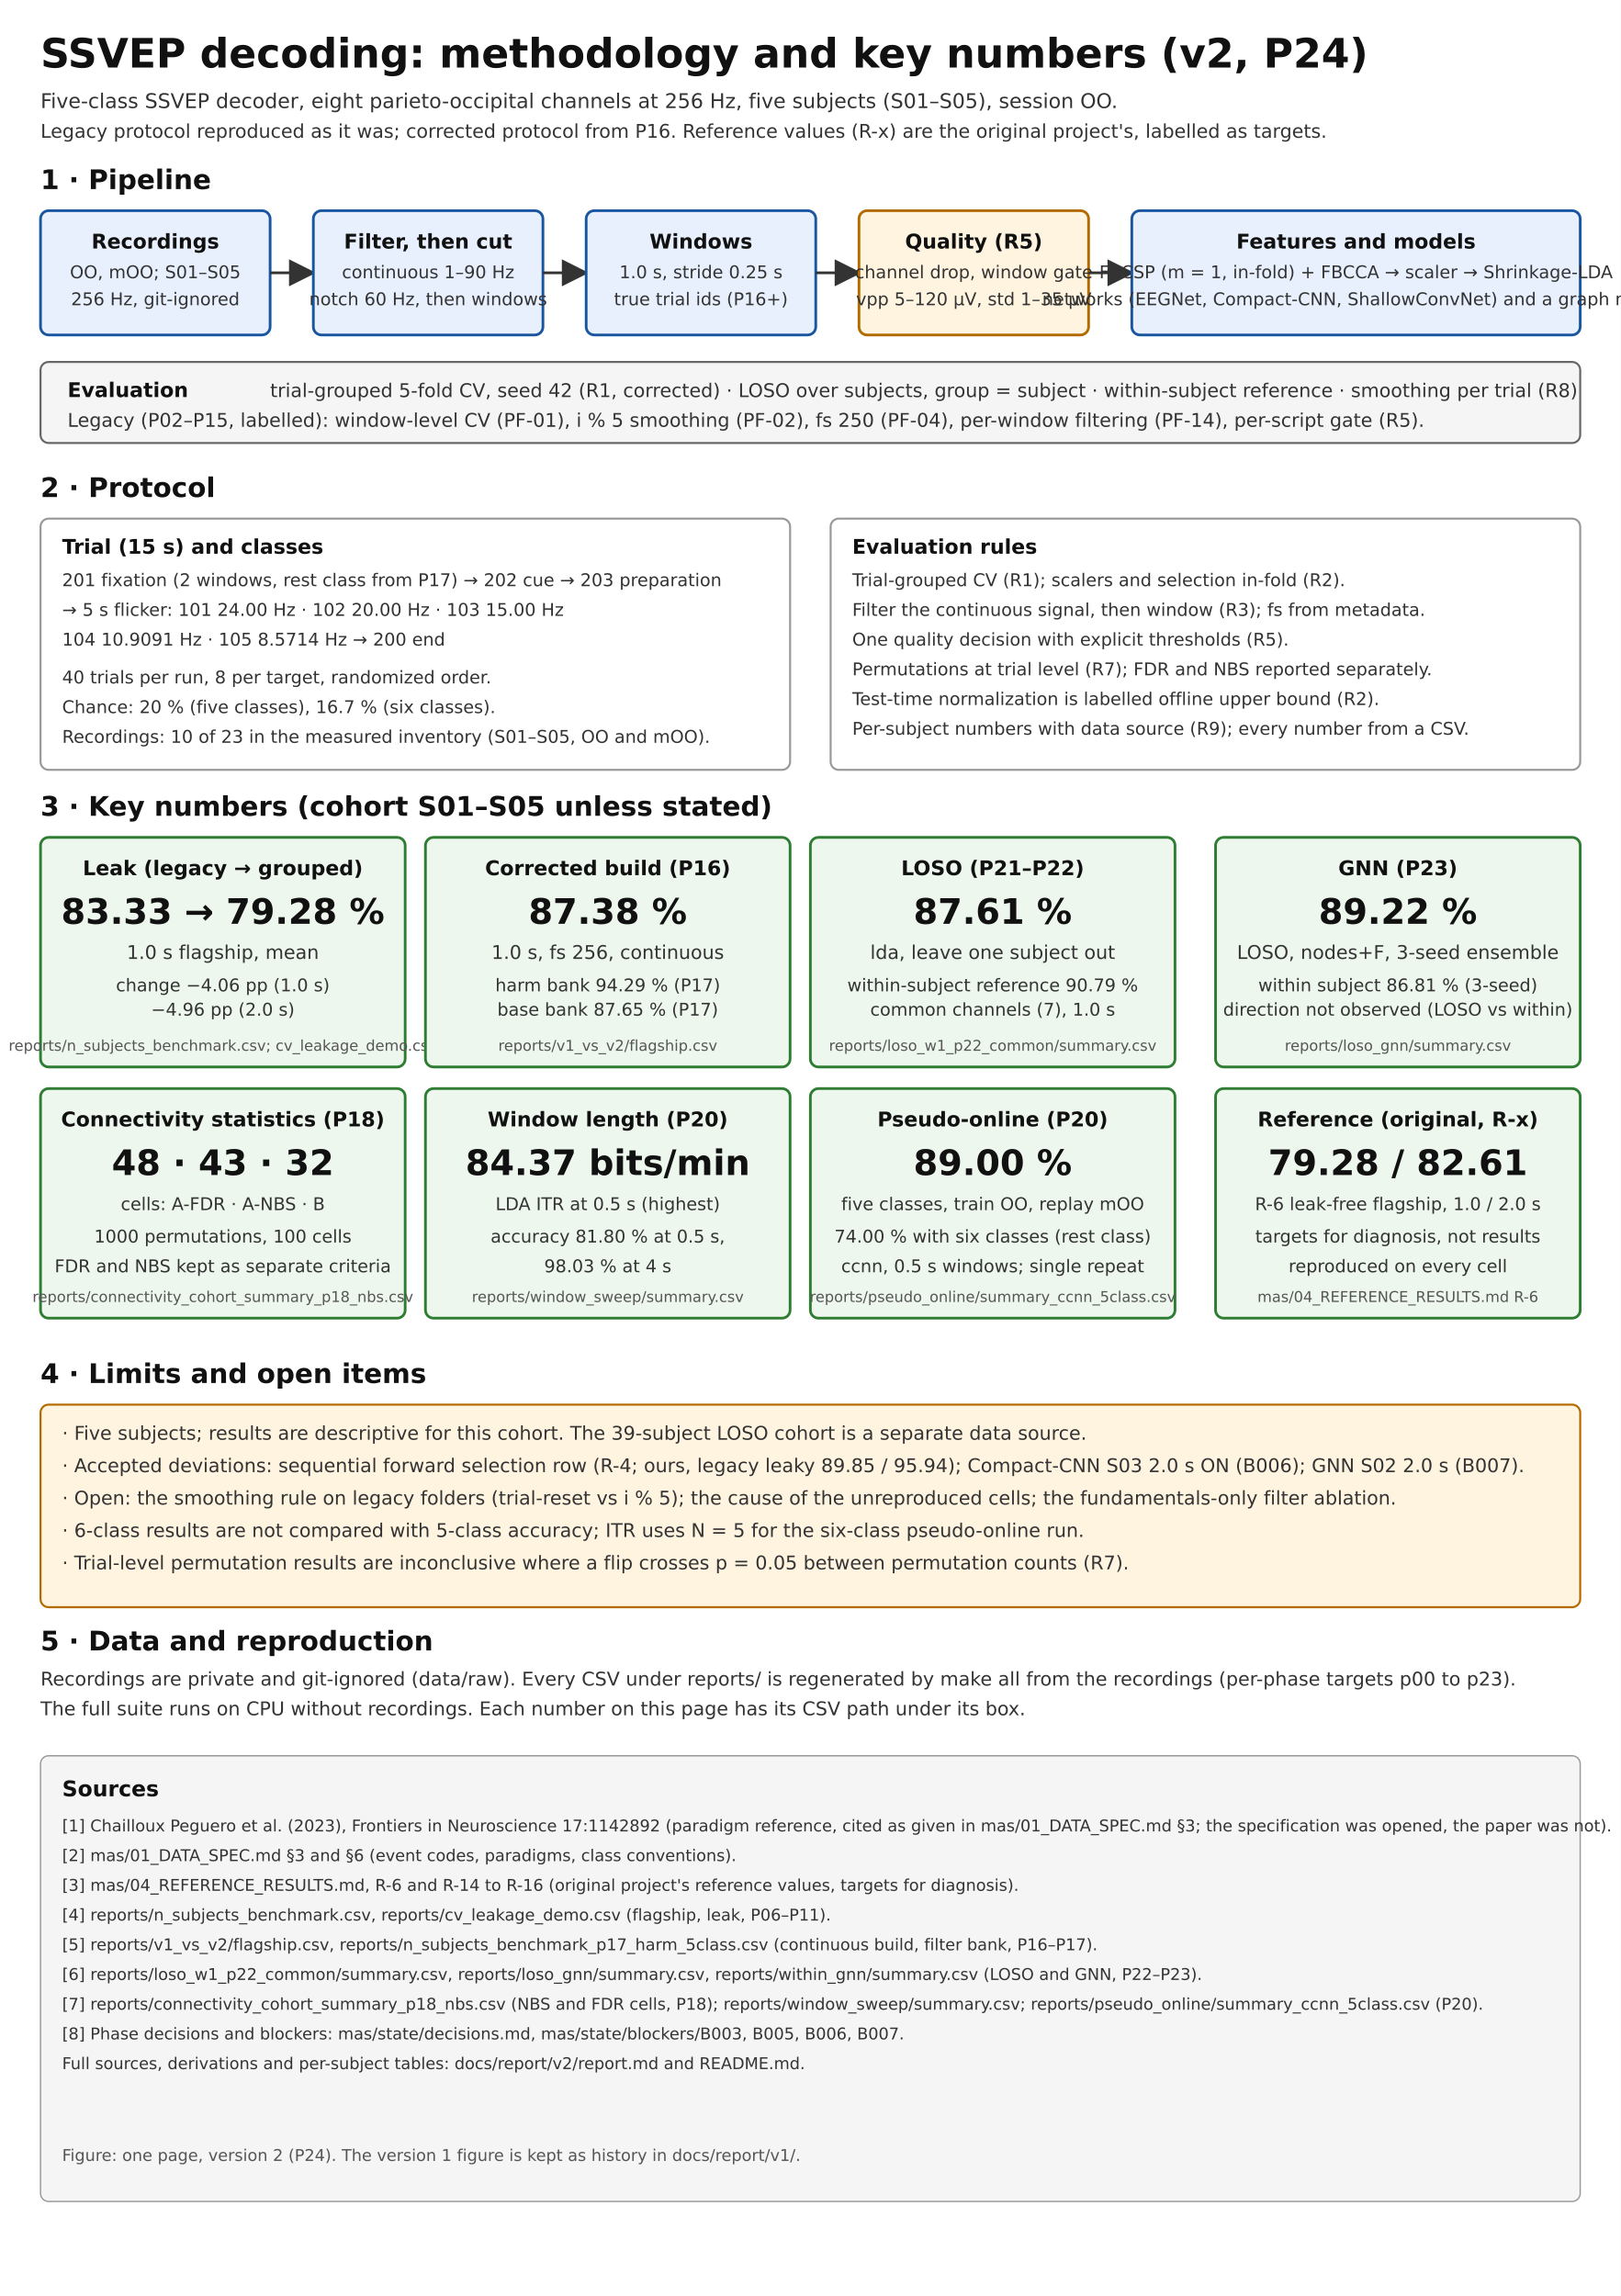
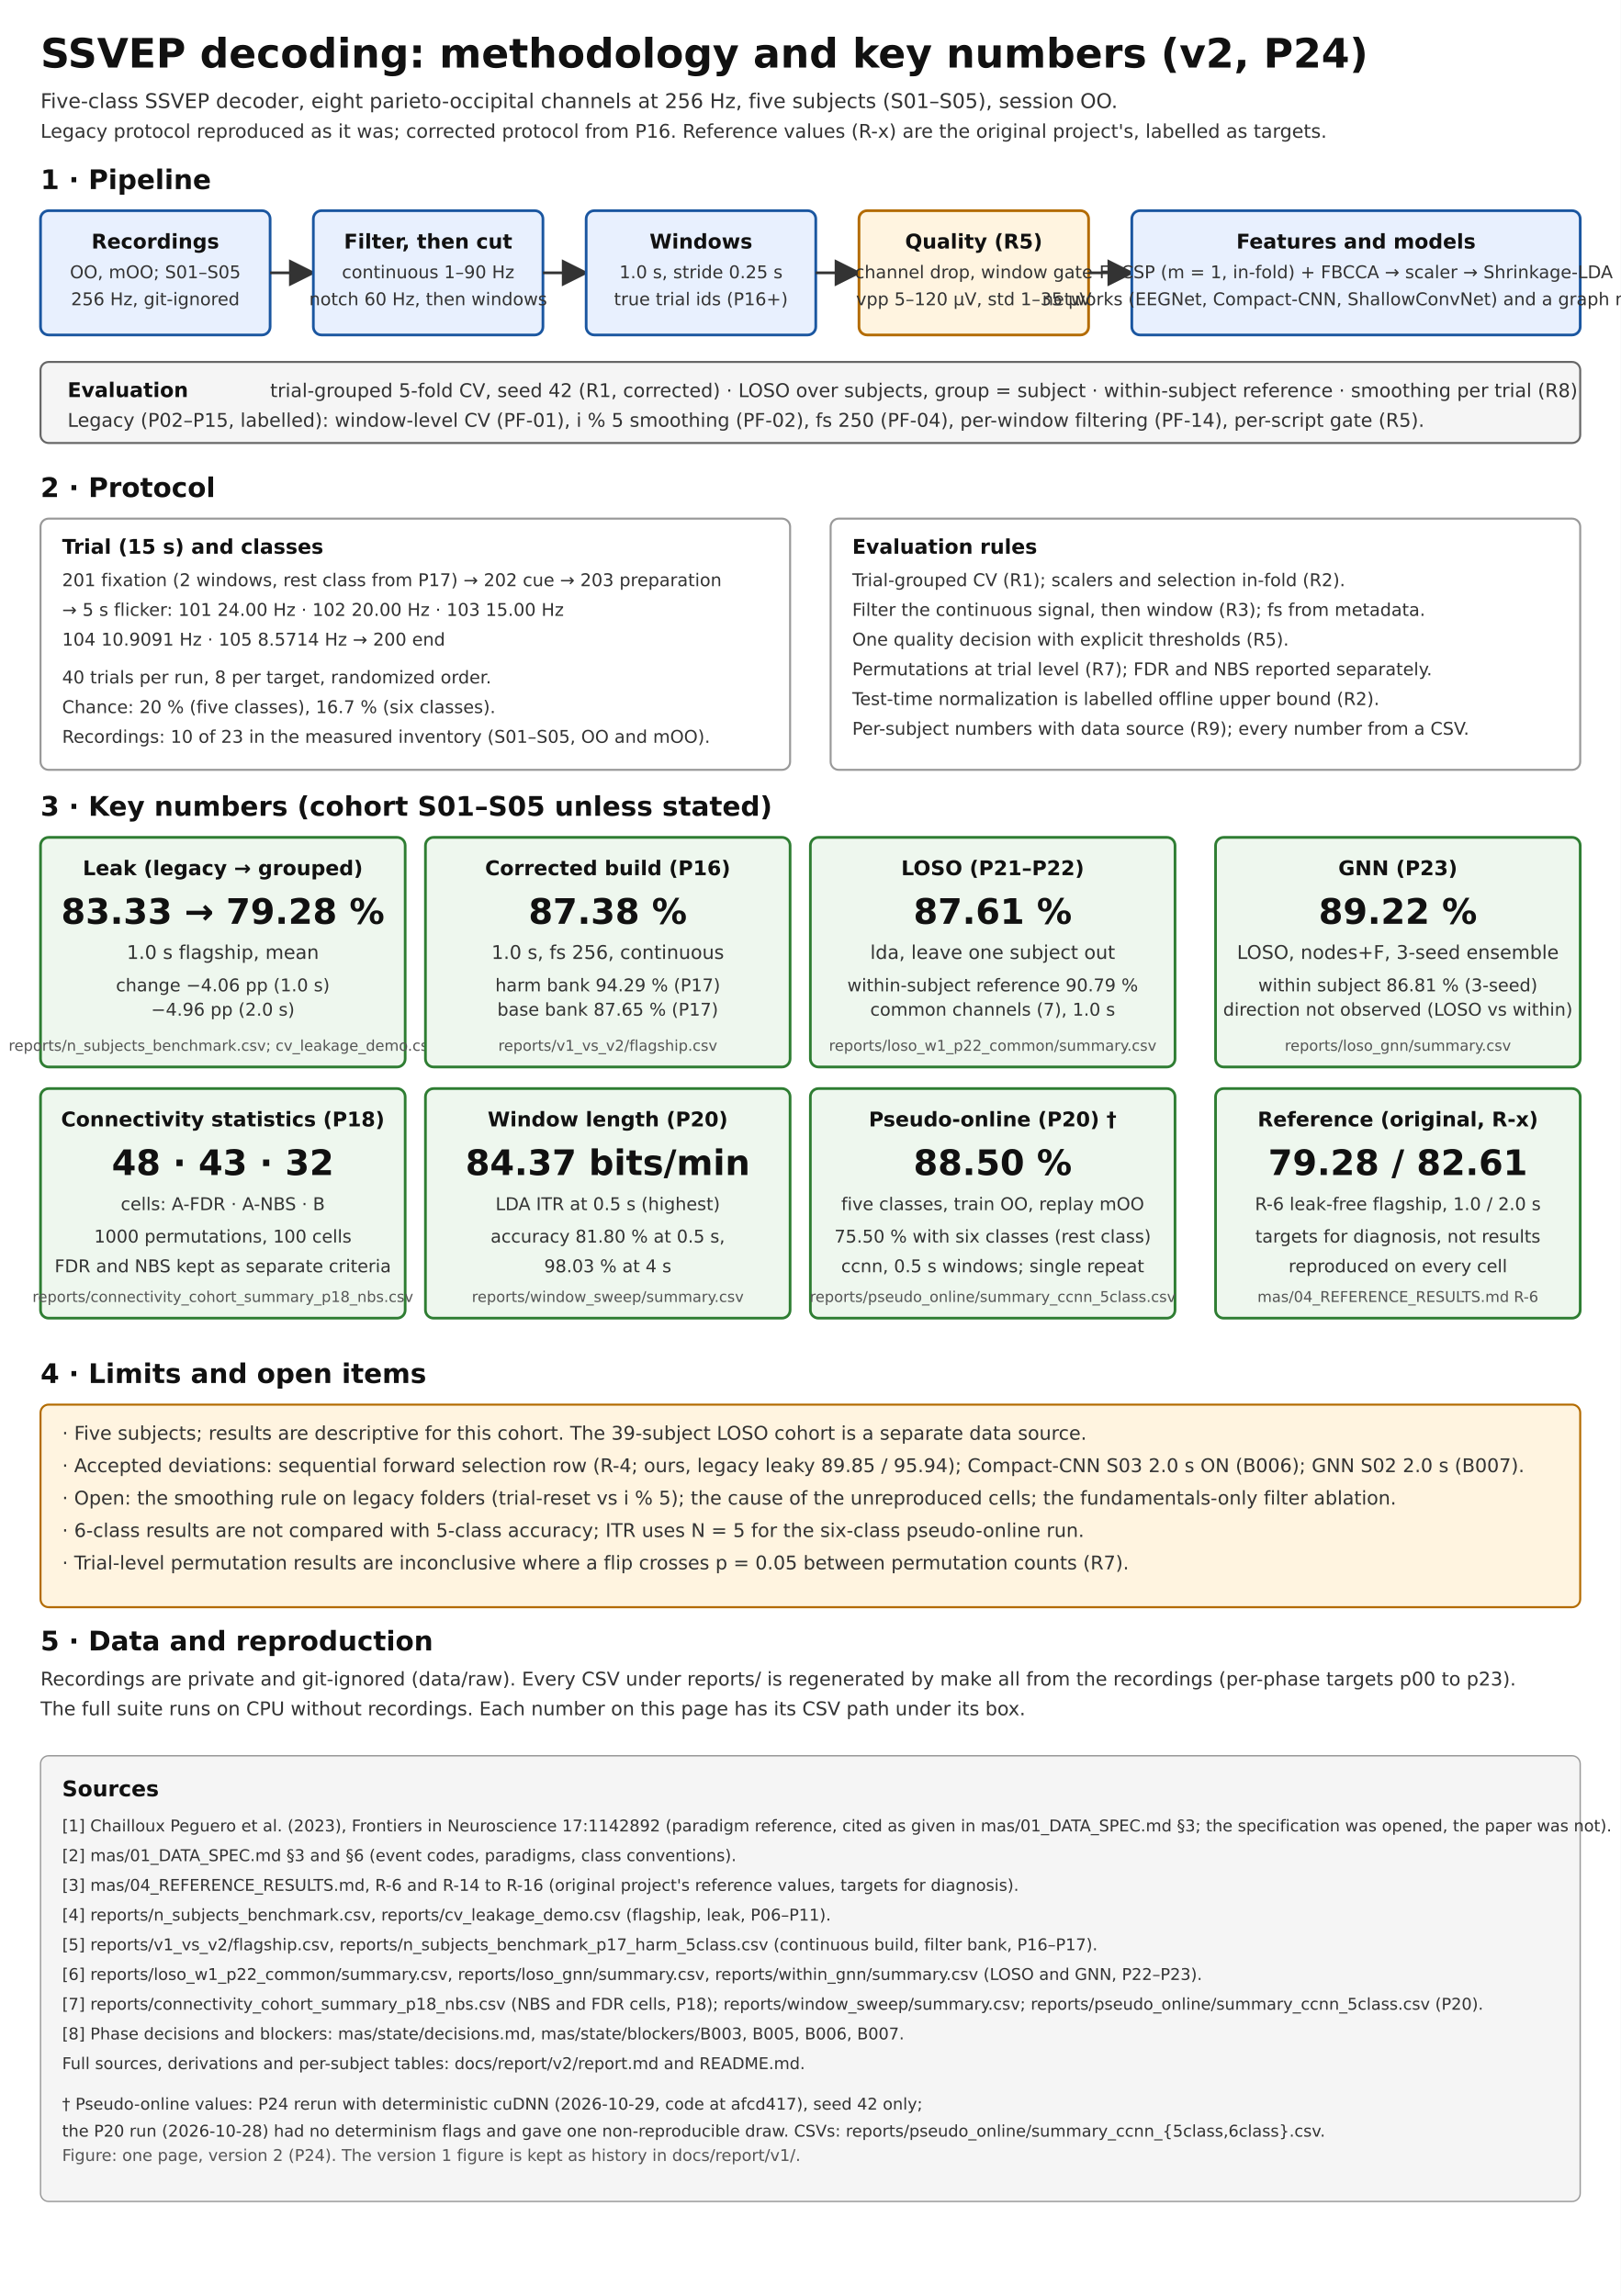
<svg xmlns="http://www.w3.org/2000/svg" width="1200" height="1700" viewBox="0 0 1200 1700" font-family="DejaVu Sans, Arial, Helvetica, sans-serif">
  <defs>
    <marker id="arr" markerWidth="10" markerHeight="10" refX="9" refY="5" orient="auto">
      <path d="M0,0 L10,5 L0,10 z" fill="#333333" />
    </marker>
  </defs>
  <rect x="0" y="0" width="1200" height="1700" fill="#ffffff" />
  <text x="30" y="50" font-size="30" font-weight="bold" fill="#111111">SSVEP decoding: methodology and key numbers (v2, P24)</text>
  <text x="30" y="80" font-size="15" fill="#333333">Five-class SSVEP decoder, eight parieto-occipital channels at 256 Hz, five subjects (S01–S05), session OO.</text>
  <text x="30" y="102" font-size="14" fill="#333333">Legacy protocol reproduced as it was; corrected protocol from P16. Reference values (R-x) are the original project's, labelled as targets.</text>
  <text x="30" y="140" font-size="20" font-weight="bold" fill="#111111">1 · Pipeline</text>
  <rect x="30" y="156" width="170" height="92" rx="6" fill="#e8f0fe" stroke="#1a56a0" stroke-width="2" />
  <text x="115" y="184" font-size="15" font-weight="bold" text-anchor="middle" fill="#111111">Recordings</text>
  <text x="115" y="206" font-size="13" text-anchor="middle" fill="#333333">OO, mOO; S01–S05</text>
  <text x="115" y="226" font-size="13" text-anchor="middle" fill="#333333">256 Hz, git-ignored</text>
  <line x1="200" y1="202" x2="232" y2="202" stroke="#333333" stroke-width="2" marker-end="url(#arr)" />
  <rect x="232" y="156" width="170" height="92" rx="6" fill="#e8f0fe" stroke="#1a56a0" stroke-width="2" />
  <text x="317" y="184" font-size="15" font-weight="bold" text-anchor="middle" fill="#111111">Filter, then cut</text>
  <text x="317" y="206" font-size="13" text-anchor="middle" fill="#333333">continuous 1–90 Hz</text>
  <text x="317" y="226" font-size="13" text-anchor="middle" fill="#333333">notch 60 Hz, then windows</text>
  <line x1="402" y1="202" x2="434" y2="202" stroke="#333333" stroke-width="2" marker-end="url(#arr)" />
  <rect x="434" y="156" width="170" height="92" rx="6" fill="#e8f0fe" stroke="#1a56a0" stroke-width="2" />
  <text x="519" y="184" font-size="15" font-weight="bold" text-anchor="middle" fill="#111111">Windows</text>
  <text x="519" y="206" font-size="13" text-anchor="middle" fill="#333333">1.0 s, stride 0.25 s</text>
  <text x="519" y="226" font-size="13" text-anchor="middle" fill="#333333">true trial ids (P16+)</text>
  <line x1="604" y1="202" x2="636" y2="202" stroke="#333333" stroke-width="2" marker-end="url(#arr)" />
  <rect x="636" y="156" width="170" height="92" rx="6" fill="#fff4e0" stroke="#b36b00" stroke-width="2" />
  <text x="721" y="184" font-size="15" font-weight="bold" text-anchor="middle" fill="#111111">Quality (R5)</text>
  <text x="721" y="206" font-size="13" text-anchor="middle" fill="#333333">channel drop, window gate</text>
  <text x="721" y="226" font-size="13" text-anchor="middle" fill="#333333">vpp 5–120 µV, std 1–35 µV</text>
  <line x1="806" y1="202" x2="838" y2="202" stroke="#333333" stroke-width="2" marker-end="url(#arr)" />
  <rect x="838" y="156" width="332" height="92" rx="6" fill="#e8f0fe" stroke="#1a56a0" stroke-width="2" />
  <text x="1004" y="184" font-size="15" font-weight="bold" text-anchor="middle" fill="#111111">Features and models</text>
  <text x="1004" y="206" font-size="13" text-anchor="middle" fill="#333333">FBCSP (m = 1, in-fold) + FBCCA → scaler → Shrinkage-LDA</text>
  <text x="1004" y="226" font-size="13" text-anchor="middle" fill="#333333">networks (EEGNet, Compact-CNN, ShallowConvNet) and a graph model</text>
  <rect x="30" y="268" width="1140" height="60" rx="6" fill="#f5f5f5" stroke="#666666" stroke-width="1.5" />
  <text x="50" y="294" font-size="15" font-weight="bold" fill="#111111">Evaluation</text>
  <text x="200" y="294" font-size="14" fill="#333333">trial-grouped 5-fold CV, seed 42 (R1, corrected) · LOSO over subjects, group = subject · within-subject reference · smoothing per trial (R8)</text>
  <text x="50" y="316" font-size="14" fill="#333333">Legacy (P02–P15, labelled): window-level CV (PF-01), i % 5 smoothing (PF-02), fs 250 (PF-04), per-window filtering (PF-14), per-script gate (R5).</text>
  <text x="30" y="368" font-size="20" font-weight="bold" fill="#111111">2 · Protocol</text>
  <rect x="30" y="384" width="555" height="186" rx="6" fill="#ffffff" stroke="#999999" stroke-width="1.5" />
  <text x="46" y="410" font-size="15" font-weight="bold" fill="#111111">Trial (15 s) and classes</text>
  <text x="46" y="434" font-size="13" fill="#333333">201 fixation (2 windows, rest class from P17) → 202 cue → 203 preparation</text>
  <text x="46" y="456" font-size="13" fill="#333333">→ 5 s flicker: 101 24.00 Hz · 102 20.00 Hz · 103 15.00 Hz</text>
  <text x="46" y="478" font-size="13" fill="#333333">104 10.9091 Hz · 105 8.5714 Hz → 200 end</text>
  <text x="46" y="506" font-size="13" fill="#333333">40 trials per run, 8 per target, randomized order.</text>
  <text x="46" y="528" font-size="13" fill="#333333">Chance: 20 % (five classes), 16.7 % (six classes).</text>
  <text x="46" y="550" font-size="13" fill="#333333">Recordings: 10 of 23 in the measured inventory (S01–S05, OO and mOO).</text>
  <rect x="615" y="384" width="555" height="186" rx="6" fill="#ffffff" stroke="#999999" stroke-width="1.5" />
  <text x="631" y="410" font-size="15" font-weight="bold" fill="#111111">Evaluation rules</text>
  <text x="631" y="434" font-size="13" fill="#333333">Trial-grouped CV (R1); scalers and selection in-fold (R2).</text>
  <text x="631" y="456" font-size="13" fill="#333333">Filter the continuous signal, then window (R3); fs from metadata.</text>
  <text x="631" y="478" font-size="13" fill="#333333">One quality decision with explicit thresholds (R5).</text>
  <text x="631" y="500" font-size="13" fill="#333333">Permutations at trial level (R7); FDR and NBS reported separately.</text>
  <text x="631" y="522" font-size="13" fill="#333333">Test-time normalization is labelled offline upper bound (R2).</text>
  <text x="631" y="544" font-size="13" fill="#333333">Per-subject numbers with data source (R9); every number from a CSV.</text>
  <text x="30" y="604" font-size="20" font-weight="bold" fill="#111111">3 · Key numbers (cohort S01–S05 unless stated)</text>
  <rect x="30" y="620" width="270" height="170" rx="6" fill="#eef7ee" stroke="#2e7d32" stroke-width="2" />
  <text x="165" y="648" font-size="15" font-weight="bold" text-anchor="middle" fill="#111111">Leak (legacy → grouped)</text>
  <text x="165" y="684" font-size="26" font-weight="bold" text-anchor="middle" fill="#111111">83.33 → 79.28 %</text>
  <text x="165" y="710" font-size="14" text-anchor="middle" fill="#333333">1.0 s flagship, mean</text>
  <text x="165" y="734" font-size="13" text-anchor="middle" fill="#333333">change −4.06 pp (1.0 s)</text>
  <text x="165" y="752" font-size="13" text-anchor="middle" fill="#333333">−4.96 pp (2.0 s)</text>
  <text x="165" y="778" font-size="11" text-anchor="middle" fill="#555555">reports/n_subjects_benchmark.csv; cv_leakage_demo.csv</text>
  <rect x="315" y="620" width="270" height="170" rx="6" fill="#eef7ee" stroke="#2e7d32" stroke-width="2" />
  <text x="450" y="648" font-size="15" font-weight="bold" text-anchor="middle" fill="#111111">Corrected build (P16)</text>
  <text x="450" y="684" font-size="26" font-weight="bold" text-anchor="middle" fill="#111111">87.38 %</text>
  <text x="450" y="710" font-size="14" text-anchor="middle" fill="#333333">1.0 s, fs 256, continuous</text>
  <text x="450" y="734" font-size="13" text-anchor="middle" fill="#333333">harm bank 94.29 % (P17)</text>
  <text x="450" y="752" font-size="13" text-anchor="middle" fill="#333333">base bank 87.65 % (P17)</text>
  <text x="450" y="778" font-size="11" text-anchor="middle" fill="#555555">reports/v1_vs_v2/flagship.csv</text>
  <rect x="600" y="620" width="270" height="170" rx="6" fill="#eef7ee" stroke="#2e7d32" stroke-width="2" />
  <text x="735" y="648" font-size="15" font-weight="bold" text-anchor="middle" fill="#111111">LOSO (P21–P22)</text>
  <text x="735" y="684" font-size="26" font-weight="bold" text-anchor="middle" fill="#111111">87.61 %</text>
  <text x="735" y="710" font-size="14" text-anchor="middle" fill="#333333">lda, leave one subject out</text>
  <text x="735" y="734" font-size="13" text-anchor="middle" fill="#333333">within-subject reference 90.79 %</text>
  <text x="735" y="752" font-size="13" text-anchor="middle" fill="#333333">common channels (7), 1.0 s</text>
  <text x="735" y="778" font-size="11" text-anchor="middle" fill="#555555">reports/loso_w1_p22_common/summary.csv</text>
  <rect x="900" y="620" width="270" height="170" rx="6" fill="#eef7ee" stroke="#2e7d32" stroke-width="2" />
  <text x="1035" y="648" font-size="15" font-weight="bold" text-anchor="middle" fill="#111111">GNN (P23)</text>
  <text x="1035" y="684" font-size="26" font-weight="bold" text-anchor="middle" fill="#111111">89.22 %</text>
  <text x="1035" y="710" font-size="14" text-anchor="middle" fill="#333333">LOSO, nodes+F, 3-seed ensemble</text>
  <text x="1035" y="734" font-size="13" text-anchor="middle" fill="#333333">within subject 86.81 % (3-seed)</text>
  <text x="1035" y="752" font-size="13" text-anchor="middle" fill="#333333">direction not observed (LOSO vs within)</text>
  <text x="1035" y="778" font-size="11" text-anchor="middle" fill="#555555">reports/loso_gnn/summary.csv</text>
  <rect x="30" y="806" width="270" height="170" rx="6" fill="#eef7ee" stroke="#2e7d32" stroke-width="2" />
  <text x="165" y="834" font-size="15" font-weight="bold" text-anchor="middle" fill="#111111">Connectivity statistics (P18)</text>
  <text x="165" y="870" font-size="26" font-weight="bold" text-anchor="middle" fill="#111111">48 · 43 · 32</text>
  <text x="165" y="896" font-size="13" text-anchor="middle" fill="#333333">cells: A-FDR · A-NBS · B</text>
  <text x="165" y="920" font-size="13" text-anchor="middle" fill="#333333">1000 permutations, 100 cells</text>
  <text x="165" y="942" font-size="13" text-anchor="middle" fill="#333333">FDR and NBS kept as separate criteria</text>
  <text x="165" y="964" font-size="11" text-anchor="middle" fill="#555555">reports/connectivity_cohort_summary_p18_nbs.csv</text>
  <rect x="315" y="806" width="270" height="170" rx="6" fill="#eef7ee" stroke="#2e7d32" stroke-width="2" />
  <text x="450" y="834" font-size="15" font-weight="bold" text-anchor="middle" fill="#111111">Window length (P20)</text>
  <text x="450" y="870" font-size="26" font-weight="bold" text-anchor="middle" fill="#111111">84.37 bits/min</text>
  <text x="450" y="896" font-size="13" text-anchor="middle" fill="#333333">LDA ITR at 0.5 s (highest)</text>
  <text x="450" y="920" font-size="13" text-anchor="middle" fill="#333333">accuracy 81.80 % at 0.5 s,</text>
  <text x="450" y="942" font-size="13" text-anchor="middle" fill="#333333">98.03 % at 4 s</text>
  <text x="450" y="964" font-size="11" text-anchor="middle" fill="#555555">reports/window_sweep/summary.csv</text>
  <rect x="600" y="806" width="270" height="170" rx="6" fill="#eef7ee" stroke="#2e7d32" stroke-width="2" />
-   <text x="735" y="834" font-size="15" font-weight="bold" text-anchor="middle" fill="#111111">Pseudo-online (P20)</text>
-   <text x="735" y="870" font-size="26" font-weight="bold" text-anchor="middle" fill="#111111">89.00 %</text>
+   <text x="735" y="834" font-size="15" font-weight="bold" text-anchor="middle" fill="#111111">Pseudo-online (P20) †</text>
+   <text x="735" y="870" font-size="26" font-weight="bold" text-anchor="middle" fill="#111111">88.50 %</text>
  <text x="735" y="896" font-size="13" text-anchor="middle" fill="#333333">five classes, train OO, replay mOO</text>
-   <text x="735" y="920" font-size="13" text-anchor="middle" fill="#333333">74.00 % with six classes (rest class)</text>
+   <text x="735" y="920" font-size="13" text-anchor="middle" fill="#333333">75.50 % with six classes (rest class)</text>
  <text x="735" y="942" font-size="13" text-anchor="middle" fill="#333333">ccnn, 0.5 s windows; single repeat</text>
  <text x="735" y="964" font-size="11" text-anchor="middle" fill="#555555">reports/pseudo_online/summary_ccnn_5class.csv</text>
  <rect x="900" y="806" width="270" height="170" rx="6" fill="#eef7ee" stroke="#2e7d32" stroke-width="2" />
  <text x="1035" y="834" font-size="15" font-weight="bold" text-anchor="middle" fill="#111111">Reference (original, R-x)</text>
  <text x="1035" y="870" font-size="26" font-weight="bold" text-anchor="middle" fill="#111111">79.28 / 82.61</text>
  <text x="1035" y="896" font-size="13" text-anchor="middle" fill="#333333">R-6 leak-free flagship, 1.0 / 2.0 s</text>
  <text x="1035" y="920" font-size="13" text-anchor="middle" fill="#333333">targets for diagnosis, not results</text>
  <text x="1035" y="942" font-size="13" text-anchor="middle" fill="#333333">reproduced on every cell</text>
  <text x="1035" y="964" font-size="11" text-anchor="middle" fill="#555555">mas/04_REFERENCE_RESULTS.md R-6</text>
  <text x="30" y="1024" font-size="20" font-weight="bold" fill="#111111">4 · Limits and open items</text>
  <rect x="30" y="1040" width="1140" height="150" rx="6" fill="#fff4e0" stroke="#b36b00" stroke-width="1.5" />
  <text x="46" y="1066" font-size="14" fill="#333333">· Five subjects; results are descriptive for this cohort. The 39-subject LOSO cohort is a separate data source.</text>
  <text x="46" y="1090" font-size="14" fill="#333333">· Accepted deviations: sequential forward selection row (R-4; ours, legacy leaky 89.85 / 95.94); Compact-CNN S03 2.0 s ON (B006); GNN S02 2.0 s (B007).</text>
  <text x="46" y="1114" font-size="14" fill="#333333">· Open: the smoothing rule on legacy folders (trial-reset vs i % 5); the cause of the unreproduced cells; the fundamentals-only filter ablation.</text>
  <text x="46" y="1138" font-size="14" fill="#333333">· 6-class results are not compared with 5-class accuracy; ITR uses N = 5 for the six-class pseudo-online run.</text>
  <text x="46" y="1162" font-size="14" fill="#333333">· Trial-level permutation results are inconclusive where a flip crosses p = 0.05 between permutation counts (R7).</text>
  <text x="30" y="1222" font-size="20" font-weight="bold" fill="#111111">5 · Data and reproduction</text>
  <text x="30" y="1248" font-size="14" fill="#333333">Recordings are private and git-ignored (data/raw). Every CSV under reports/ is regenerated by make all from the recordings (per-phase targets p00 to p23).</text>
  <text x="30" y="1270" font-size="14" fill="#333333">The full suite runs on CPU without recordings. Each number on this page has its CSV path under its box.</text>
  <rect x="30" y="1300" width="1140" height="330" rx="6" fill="#f5f5f5" stroke="#999999" stroke-width="1" />
  <text x="46" y="1330" font-size="16" font-weight="bold" fill="#111111">Sources</text>
  <text x="46" y="1356" font-size="12" fill="#333333">[1] Chailloux Peguero et al. (2023), Frontiers in Neuroscience 17:1142892 (paradigm reference, cited as given in mas/01_DATA_SPEC.md §3; the specification was opened, the paper was not).</text>
  <text x="46" y="1378" font-size="12" fill="#333333">[2] mas/01_DATA_SPEC.md §3 and §6 (event codes, paradigms, class conventions).</text>
  <text x="46" y="1400" font-size="12" fill="#333333">[3] mas/04_REFERENCE_RESULTS.md, R-6 and R-14 to R-16 (original project's reference values, targets for diagnosis).</text>
  <text x="46" y="1422" font-size="12" fill="#333333">[4] reports/n_subjects_benchmark.csv, reports/cv_leakage_demo.csv (flagship, leak, P06–P11).</text>
  <text x="46" y="1444" font-size="12" fill="#333333">[5] reports/v1_vs_v2/flagship.csv, reports/n_subjects_benchmark_p17_harm_5class.csv (continuous build, filter bank, P16–P17).</text>
  <text x="46" y="1466" font-size="12" fill="#333333">[6] reports/loso_w1_p22_common/summary.csv, reports/loso_gnn/summary.csv, reports/within_gnn/summary.csv (LOSO and GNN, P22–P23).</text>
  <text x="46" y="1488" font-size="12" fill="#333333">[7] reports/connectivity_cohort_summary_p18_nbs.csv (NBS and FDR cells, P18); reports/window_sweep/summary.csv; reports/pseudo_online/summary_ccnn_5class.csv (P20).</text>
  <text x="46" y="1510" font-size="12" fill="#333333">[8] Phase decisions and blockers: mas/state/decisions.md, mas/state/blockers/B003, B005, B006, B007.</text>
  <text x="46" y="1532" font-size="12" fill="#333333">Full sources, derivations and per-subject tables: docs/report/v2/report.md and README.md.</text>
  <text x="46" y="1600" font-size="12" fill="#555555">Figure: one page, version 2 (P24). The version 1 figure is kept as history in docs/report/v1/.</text>
+   <text x="46" y="1562" font-size="12" fill="#333333">† Pseudo-online values: P24 rerun with deterministic cuDNN (2026-10-29, code at afcd417), seed 42 only;</text>
+   <text x="46" y="1582" font-size="12" fill="#333333">the P20 run (2026-10-28) had no determinism flags and gave one non-reproducible draw. CSVs: reports/pseudo_online/summary_ccnn_{5class,6class}.csv.</text>
</svg>
